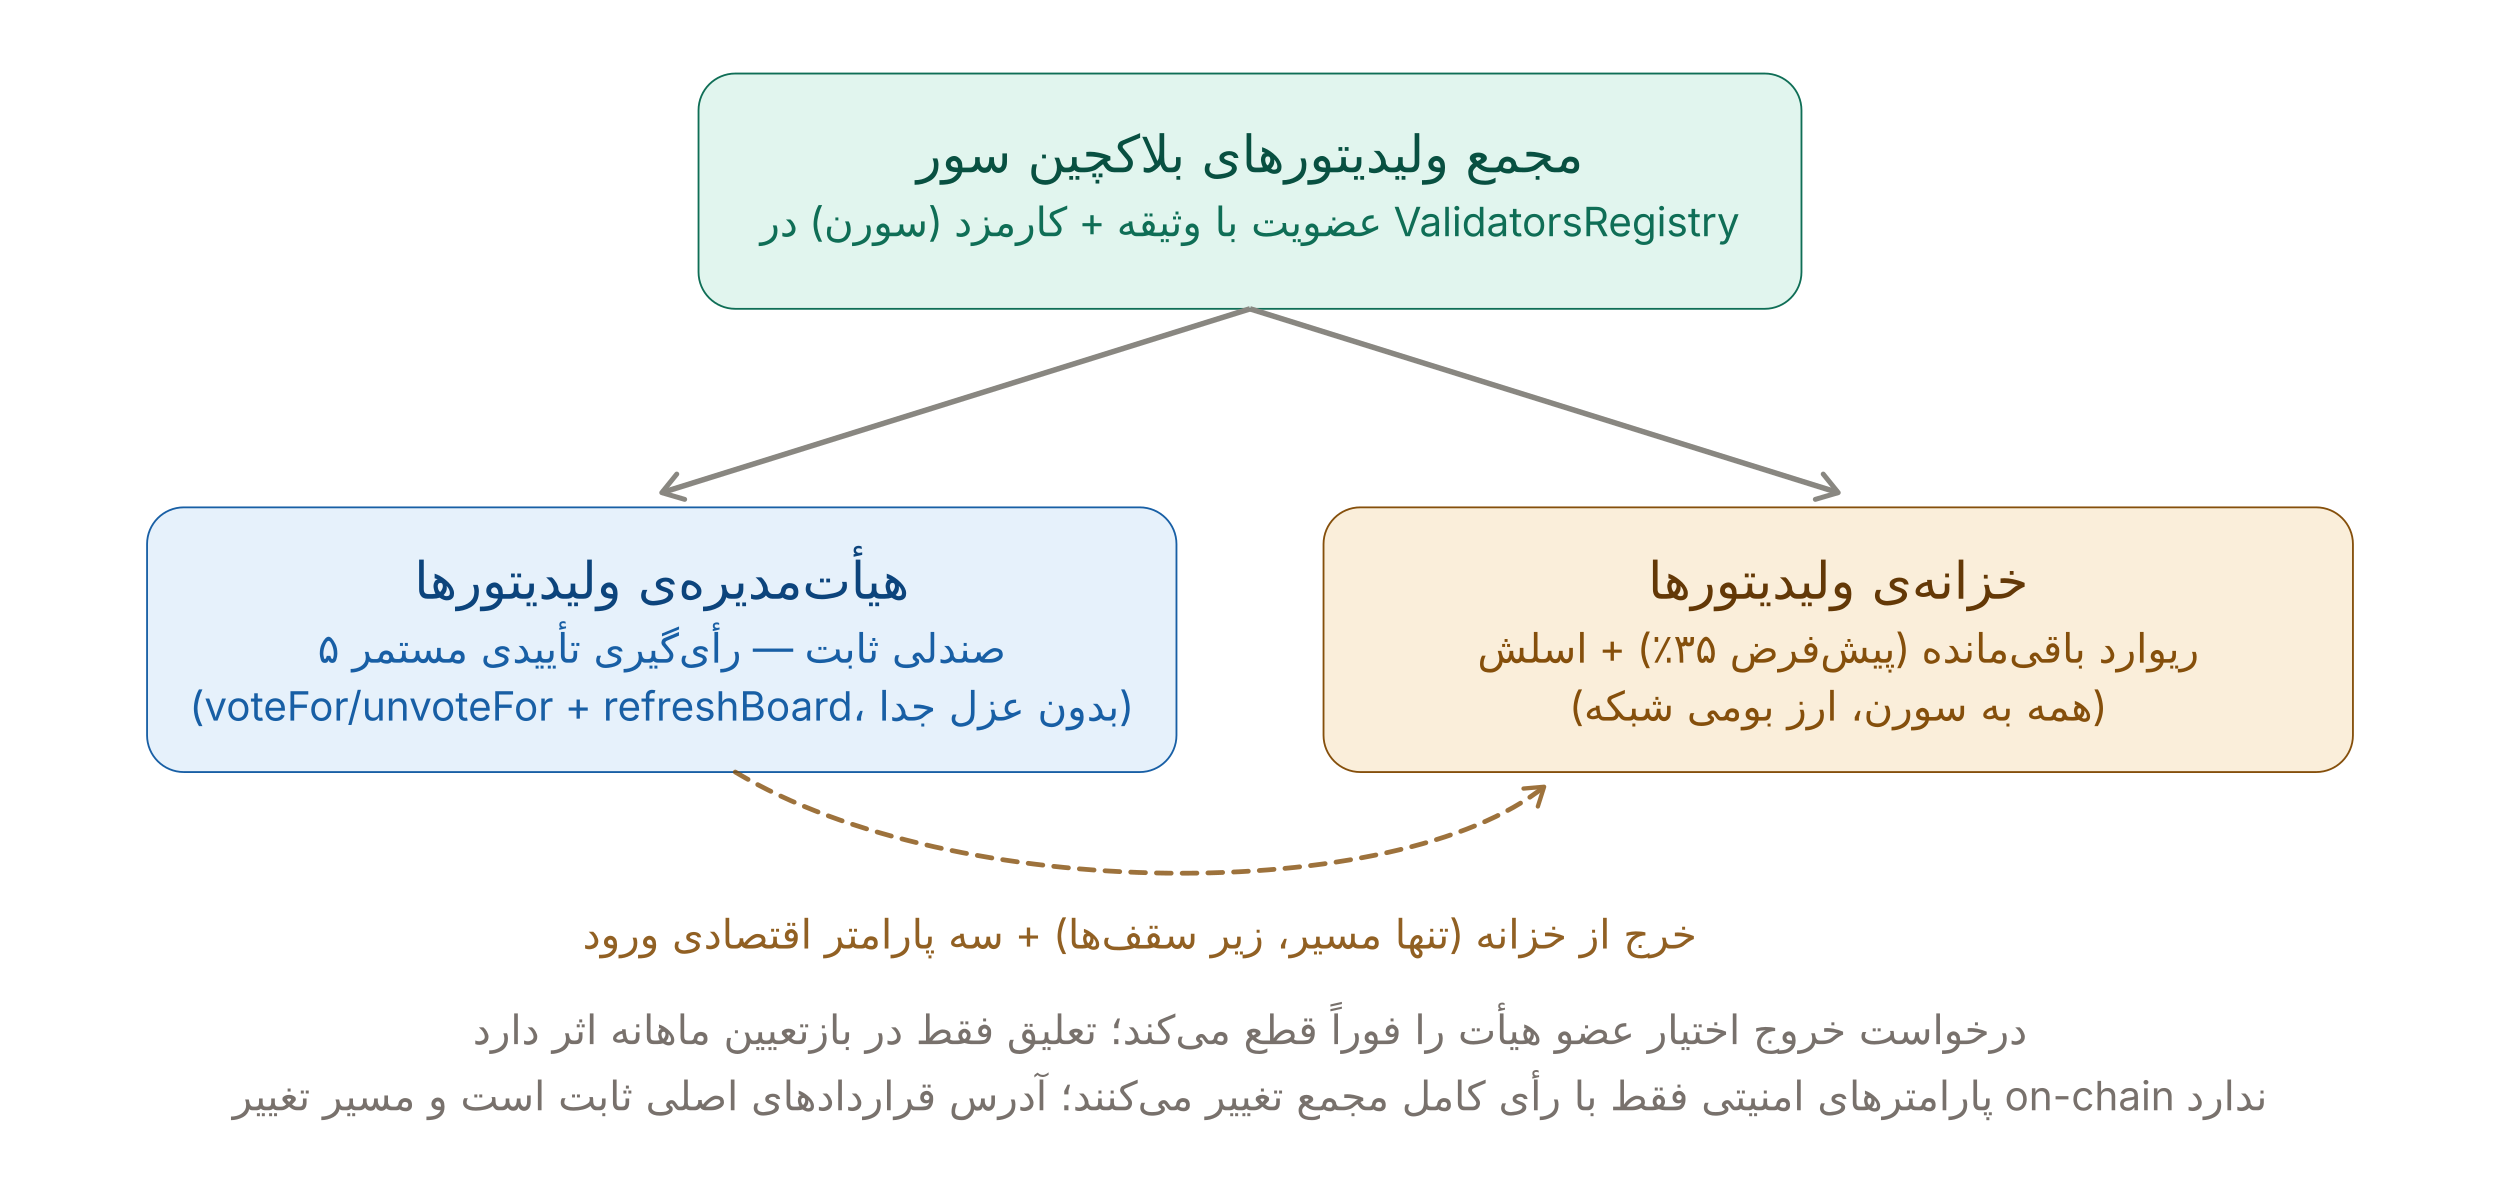
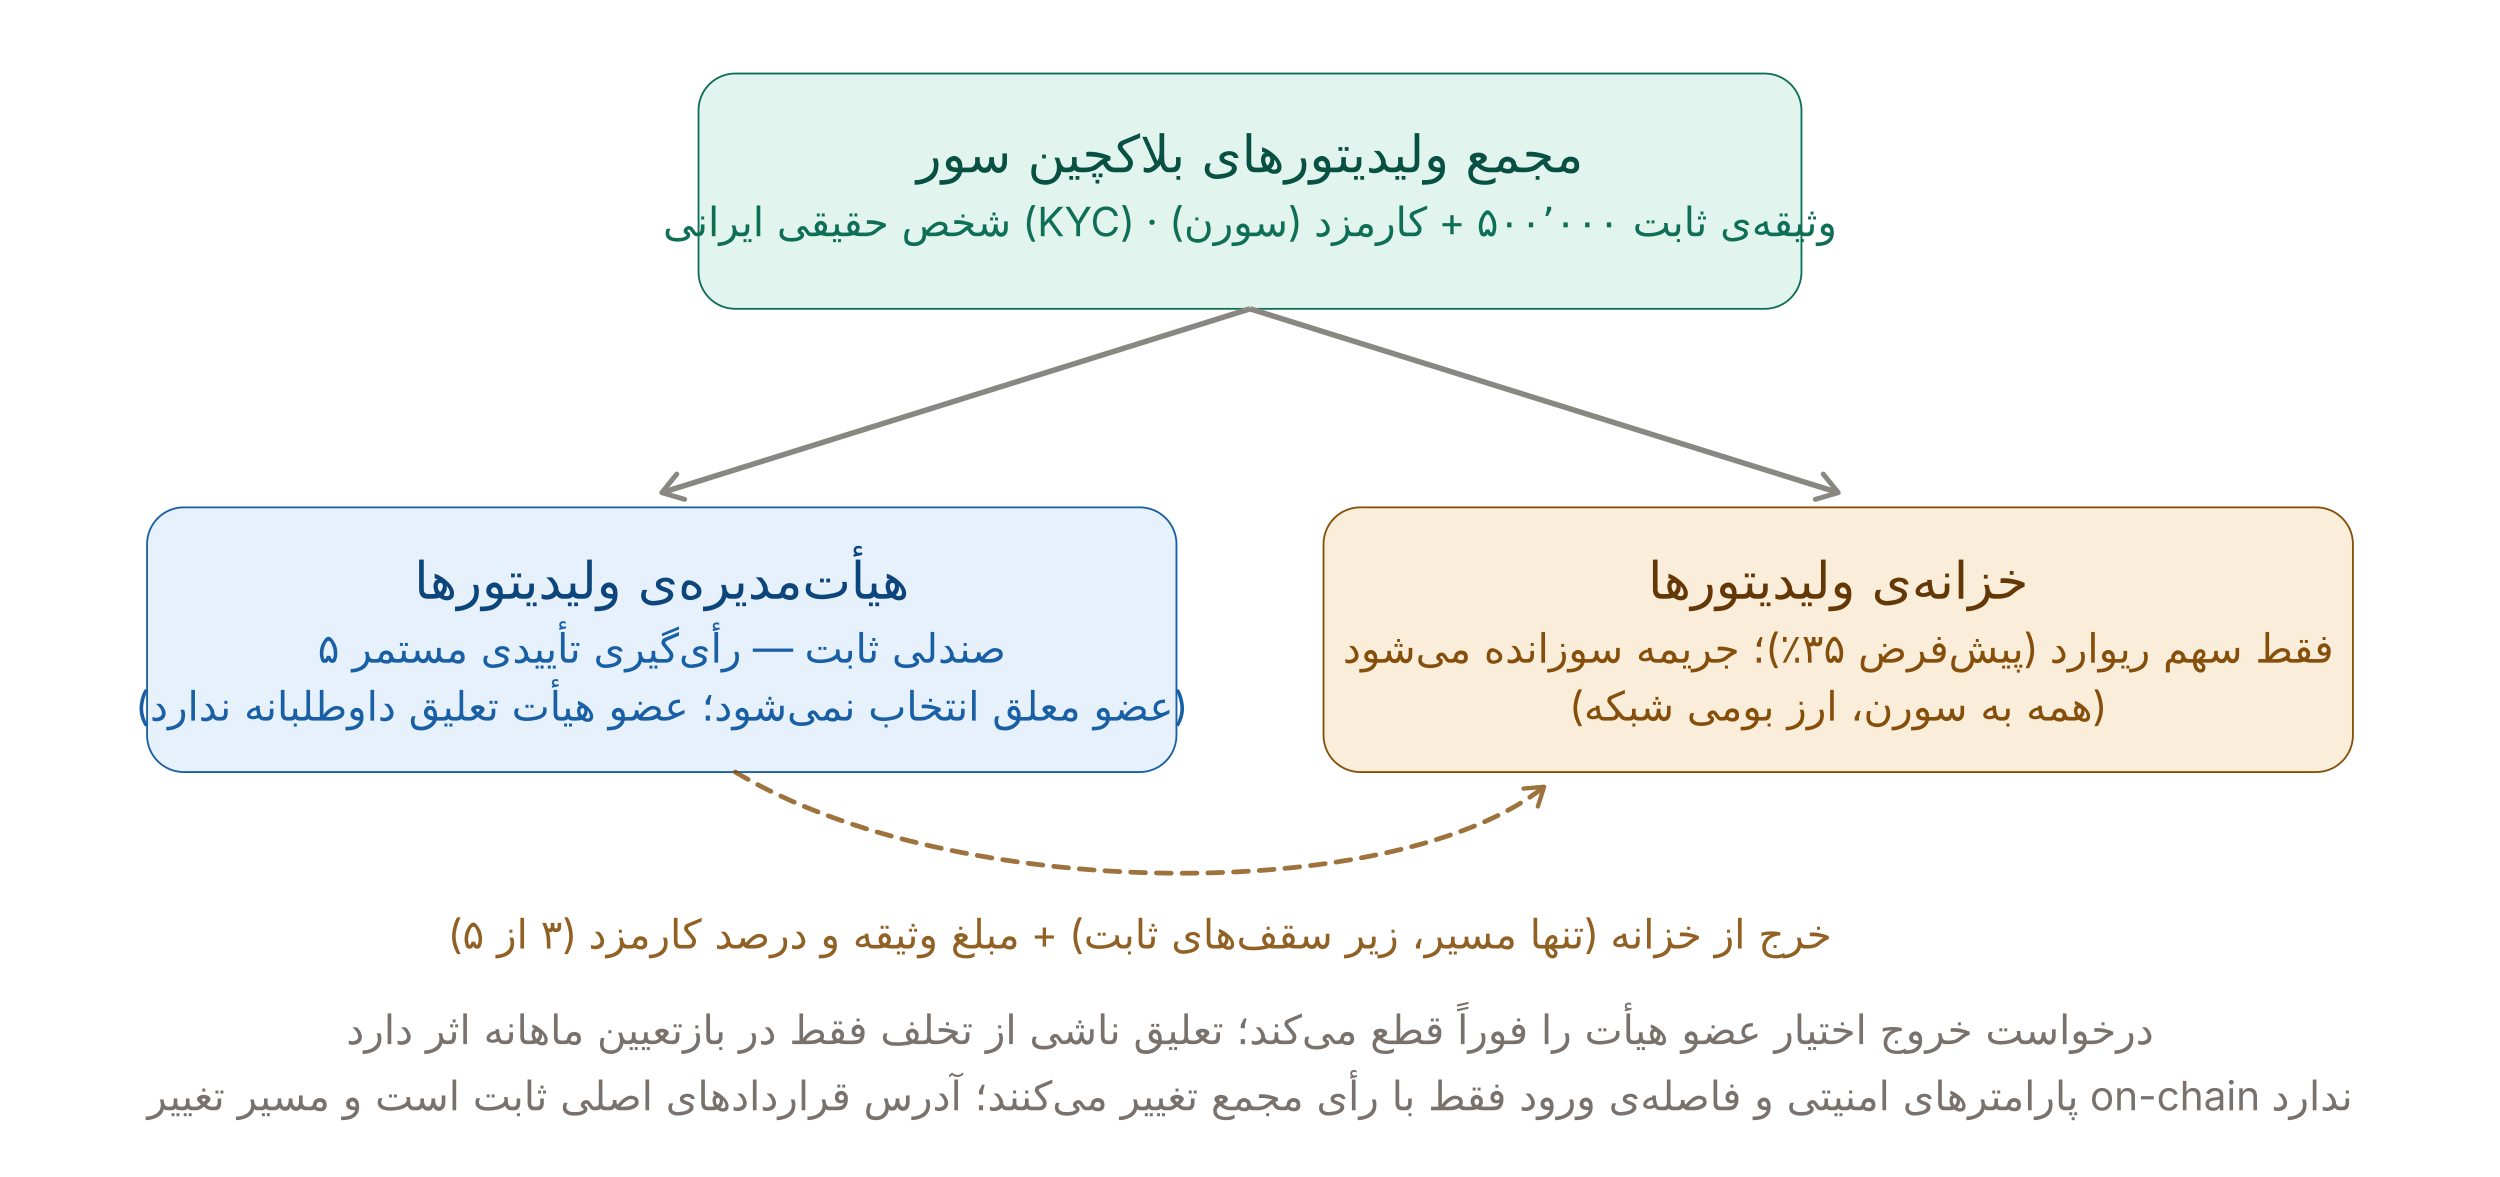
<svg xmlns="http://www.w3.org/2000/svg" width="100%" viewBox="0 0 680 320" role="img" style="">
  <defs>
    <marker id="arrow" viewBox="0 0 10 10" refX="8" refY="5" markerWidth="6" markerHeight="6" orient="auto-start-reverse">
      <path d="M2 1L8 5L2 9" fill="none" stroke="context-stroke" stroke-width="1.5" stroke-linecap="round" stroke-linejoin="round" />
    </marker>
  </defs>
  <g style="fill:rgb(0, 0, 0);stroke:none;color:rgb(11, 11, 11);stroke-width:1px;stroke-linecap:butt;stroke-linejoin:miter;opacity:1;font-family:anthropic-sans, -apple-system, BlinkMacSystemFont, &quot;Segoe UI&quot;, sans-serif;font-size:16px;font-weight:400;text-anchor:start;dominant-baseline:auto">
    <rect x="190" y="20" width="300" height="64" rx="10" stroke-width="0.5" style="fill:rgb(225, 245, 238);stroke:rgb(15, 110, 86);color:rgb(11, 11, 11);stroke-width:0.5px;stroke-linecap:butt;stroke-linejoin:miter;opacity:1;font-family:anthropic-sans, -apple-system, BlinkMacSystemFont, &quot;Segoe UI&quot;, sans-serif;font-size:16px;font-weight:400;text-anchor:start;dominant-baseline:auto" />
    <text x="340" y="42" text-anchor="middle" dominant-baseline="central" style="fill:rgb(8, 80, 65);stroke:none;color:rgb(11, 11, 11);stroke-width:1px;stroke-linecap:butt;stroke-linejoin:miter;opacity:1;font-family:anthropic-sans, -apple-system, BlinkMacSystemFont, &quot;Segoe UI&quot;, sans-serif;font-size:14px;font-weight:500;text-anchor:middle;dominant-baseline:central">مجمع ولیدیتورهای بلاکچین سور</text>
-     <text x="340" y="60" text-anchor="middle" dominant-baseline="central" style="fill:rgb(15, 110, 86);stroke:none;color:rgb(11, 11, 11);stroke-width:1px;stroke-linecap:butt;stroke-linejoin:miter;opacity:1;font-family:anthropic-sans, -apple-system, BlinkMacSystemFont, &quot;Segoe UI&quot;, sans-serif;font-size:11px;font-weight:400;text-anchor:middle;dominant-baseline:central">عضویت با وثیقه + کارمزد (سورن) در ValidatorsRegistry</text>
+     <text x="340" y="60" text-anchor="middle" dominant-baseline="central" style="fill:rgb(15, 110, 86);stroke:none;color:rgb(11, 11, 11);stroke-width:1px;stroke-linecap:butt;stroke-linejoin:miter;opacity:1;font-family:anthropic-sans, -apple-system, BlinkMacSystemFont, &quot;Segoe UI&quot;, sans-serif;font-size:11px;font-weight:400;text-anchor:middle;dominant-baseline:central">شخص حقیقی ایرانی (KYC) · وثیقه‌ی ثابت ۵۰۰٬۰۰۰ + کارمزد (سورن)</text>
  </g>
  <line x1="340" y1="84" x2="180" y2="134" marker-end="url(#arrow)" style="fill:none;stroke:rgb(137, 135, 129);color:rgb(11, 11, 11);stroke-width:1.5px;stroke-linecap:butt;stroke-linejoin:miter;opacity:1;font-family:anthropic-sans, -apple-system, BlinkMacSystemFont, &quot;Segoe UI&quot;, sans-serif;font-size:16px;font-weight:400;text-anchor:start;dominant-baseline:auto" />
  <line x1="340" y1="84" x2="500" y2="134" marker-end="url(#arrow)" style="fill:none;stroke:rgb(137, 135, 129);color:rgb(11, 11, 11);stroke-width:1.5px;stroke-linecap:butt;stroke-linejoin:miter;opacity:1;font-family:anthropic-sans, -apple-system, BlinkMacSystemFont, &quot;Segoe UI&quot;, sans-serif;font-size:16px;font-weight:400;text-anchor:start;dominant-baseline:auto" />
  <g style="fill:rgb(0, 0, 0);stroke:none;color:rgb(11, 11, 11);stroke-width:1px;stroke-linecap:butt;stroke-linejoin:miter;opacity:1;font-family:anthropic-sans, -apple-system, BlinkMacSystemFont, &quot;Segoe UI&quot;, sans-serif;font-size:16px;font-weight:400;text-anchor:start;dominant-baseline:auto">
    <rect x="40" y="138" width="280" height="72" rx="10" stroke-width="0.5" style="fill:rgb(230, 241, 251);stroke:rgb(24, 95, 165);color:rgb(11, 11, 11);stroke-width:0.5px;stroke-linecap:butt;stroke-linejoin:miter;opacity:1;font-family:anthropic-sans, -apple-system, BlinkMacSystemFont, &quot;Segoe UI&quot;, sans-serif;font-size:16px;font-weight:400;text-anchor:start;dominant-baseline:auto" />
    <text x="180" y="158" text-anchor="middle" dominant-baseline="central" style="fill:rgb(12, 68, 124);stroke:none;color:rgb(11, 11, 11);stroke-width:1px;stroke-linecap:butt;stroke-linejoin:miter;opacity:1;font-family:anthropic-sans, -apple-system, BlinkMacSystemFont, &quot;Segoe UI&quot;, sans-serif;font-size:14px;font-weight:500;text-anchor:middle;dominant-baseline:central">هیأت‌مدیره‌ی ولیدیتورها</text>
    <text x="180" y="176" text-anchor="middle" dominant-baseline="central" style="fill:rgb(24, 95, 165);stroke:none;color:rgb(11, 11, 11);stroke-width:1px;stroke-linecap:butt;stroke-linejoin:miter;opacity:1;font-family:anthropic-sans, -apple-system, BlinkMacSystemFont, &quot;Segoe UI&quot;, sans-serif;font-size:11px;font-weight:400;text-anchor:middle;dominant-baseline:central">۵ صندلی ثابت — رأی‌گیری تأییدی مستمر</text>
-     <text x="180" y="192" text-anchor="middle" dominant-baseline="central" style="fill:rgb(24, 95, 165);stroke:none;color:rgb(11, 11, 11);stroke-width:1px;stroke-linecap:butt;stroke-linejoin:miter;opacity:1;font-family:anthropic-sans, -apple-system, BlinkMacSystemFont, &quot;Segoe UI&quot;, sans-serif;font-size:11px;font-weight:400;text-anchor:middle;dominant-baseline:central">(voteFor/unvoteFor + refreshBoard، بدون عزل جدا)</text>
+     <text x="180" y="192" text-anchor="middle" dominant-baseline="central" style="fill:rgb(24, 95, 165);stroke:none;color:rgb(11, 11, 11);stroke-width:1px;stroke-linecap:butt;stroke-linejoin:miter;opacity:1;font-family:anthropic-sans, -apple-system, BlinkMacSystemFont, &quot;Segoe UI&quot;, sans-serif;font-size:11px;font-weight:400;text-anchor:middle;dominant-baseline:central">(عضو معلق انتخاب نمی‌شود؛ عضو هیأت تعلیق داوطلبانه ندارد)</text>
  </g>
  <g style="fill:rgb(0, 0, 0);stroke:none;color:rgb(11, 11, 11);stroke-width:1px;stroke-linecap:butt;stroke-linejoin:miter;opacity:1;font-family:anthropic-sans, -apple-system, BlinkMacSystemFont, &quot;Segoe UI&quot;, sans-serif;font-size:16px;font-weight:400;text-anchor:start;dominant-baseline:auto">
    <rect x="360" y="138" width="280" height="72" rx="10" stroke-width="0.5" style="fill:rgb(250, 238, 218);stroke:rgb(133, 79, 11);color:rgb(11, 11, 11);stroke-width:0.5px;stroke-linecap:butt;stroke-linejoin:miter;opacity:1;font-family:anthropic-sans, -apple-system, BlinkMacSystemFont, &quot;Segoe UI&quot;, sans-serif;font-size:16px;font-weight:400;text-anchor:start;dominant-baseline:auto" />
    <text x="500" y="158" text-anchor="middle" dominant-baseline="central" style="fill:rgb(99, 56, 6);stroke:none;color:rgb(11, 11, 11);stroke-width:1px;stroke-linecap:butt;stroke-linejoin:miter;opacity:1;font-family:anthropic-sans, -apple-system, BlinkMacSystemFont, &quot;Segoe UI&quot;, sans-serif;font-size:14px;font-weight:500;text-anchor:middle;dominant-baseline:central">خزانه‌ی ولیدیتورها</text>
-     <text x="500" y="176" text-anchor="middle" dominant-baseline="central" style="fill:rgb(133, 79, 11);stroke:none;color:rgb(11, 11, 11);stroke-width:1px;stroke-linecap:butt;stroke-linejoin:miter;opacity:1;font-family:anthropic-sans, -apple-system, BlinkMacSystemFont, &quot;Segoe UI&quot;, sans-serif;font-size:11px;font-weight:400;text-anchor:middle;dominant-baseline:central">ریوارد باقی‌مانده (پیش‌فرض ۳۵٪) + اسلش</text>
+     <text x="500" y="176" text-anchor="middle" dominant-baseline="central" style="fill:rgb(133, 79, 11);stroke:none;color:rgb(11, 11, 11);stroke-width:1px;stroke-linecap:butt;stroke-linejoin:miter;opacity:1;font-family:anthropic-sans, -apple-system, BlinkMacSystemFont, &quot;Segoe UI&quot;, sans-serif;font-size:11px;font-weight:400;text-anchor:middle;dominant-baseline:central">فقط سهم ریوارد (پیش‌فرض ۳۵٪)؛ جریمه سوزانده می‌شود</text>
    <text x="500" y="192" text-anchor="middle" dominant-baseline="central" style="fill:rgb(133, 79, 11);stroke:none;color:rgb(11, 11, 11);stroke-width:1px;stroke-linecap:butt;stroke-linejoin:miter;opacity:1;font-family:anthropic-sans, -apple-system, BlinkMacSystemFont, &quot;Segoe UI&quot;, sans-serif;font-size:11px;font-weight:400;text-anchor:middle;dominant-baseline:central">(همه به سورن، ارز بومی شبکه)</text>
  </g>
  <path d="M 200 210 C 260 246, 380 246, 420 214" fill="none" stroke-dasharray="4 3" style="stroke:rgb(133, 79, 11);color:rgb(11, 11, 11);stroke-width:1.3px;stroke-linecap:round;stroke-linejoin:miter;opacity:0.8;font-family:anthropic-sans, -apple-system, BlinkMacSystemFont, &quot;Segoe UI&quot;, sans-serif;font-size:16px;font-weight:400;text-anchor:start;dominant-baseline:auto" marker-end="url(#arrow)" />
-   <text x="310" y="258" text-anchor="middle" style="fill:rgb(133, 79, 11);stroke:none;color:rgb(11, 11, 11);stroke-width:1px;stroke-linecap:butt;stroke-linejoin:miter;opacity:0.9;font-family:anthropic-sans, -apple-system, BlinkMacSystemFont, &quot;Segoe UI&quot;, sans-serif;font-size:11px;font-weight:400;text-anchor:middle;dominant-baseline:auto">خرج از خزانه (تنها مسیر، زیر سقف‌ها) + سه پارامتر اقتصادی ورود</text>
-   <text x="340" y="284" text-anchor="middle" style="fill:rgb(120, 113, 108);stroke:none;color:rgb(11, 11, 11);stroke-width:1px;stroke-linecap:butt;stroke-linejoin:miter;opacity:1;font-family:anthropic-sans, -apple-system, BlinkMacSystemFont, &quot;Segoe UI&quot;, sans-serif;font-size:11px;font-weight:400;text-anchor:middle;dominant-baseline:auto">درخواست خروج اختیار عضو هیأت را فوراً قطع می‌کند؛ تعلیق فقط در بازتعیین ماهانه اثر دارد</text>
-   <text x="340" y="302" text-anchor="middle" style="fill:rgb(120, 113, 108);stroke:none;color:rgb(11, 11, 11);stroke-width:1px;stroke-linecap:butt;stroke-linejoin:miter;opacity:1;font-family:anthropic-sans, -apple-system, BlinkMacSystemFont, &quot;Segoe UI&quot;, sans-serif;font-size:11px;font-weight:400;text-anchor:middle;dominant-baseline:auto">پارامترهای امنیتی فقط با رأی کامل مجمع تغییر می‌کنند؛ آدرس قراردادهای اصلی ثابت است و مسیر تغییر on-chain ندارد</text>
+   <text x="310" y="258" text-anchor="middle" style="fill:rgb(133, 79, 11);stroke:none;color:rgb(11, 11, 11);stroke-width:1px;stroke-linecap:butt;stroke-linejoin:miter;opacity:0.9;font-family:anthropic-sans, -apple-system, BlinkMacSystemFont, &quot;Segoe UI&quot;, sans-serif;font-size:11px;font-weight:400;text-anchor:middle;dominant-baseline:auto">خرج از خزانه (تنها مسیر، زیر سقف‌های ثابت) + مبلغ وثیقه و درصد کارمزد (۳ از ۵)</text>
+   <text x="340" y="284" text-anchor="middle" style="fill:rgb(120, 113, 108);stroke:none;color:rgb(11, 11, 11);stroke-width:1px;stroke-linecap:butt;stroke-linejoin:miter;opacity:1;font-family:anthropic-sans, -apple-system, BlinkMacSystemFont, &quot;Segoe UI&quot;, sans-serif;font-size:11px;font-weight:400;text-anchor:middle;dominant-baseline:auto">درخواست خروج اختیار عضو هیأت را فوراً قطع می‌کند؛ تعلیق ناشی از تخلف فقط در بازتعیین ماهانه اثر دارد</text>
+   <text x="340" y="302" text-anchor="middle" style="fill:rgb(120, 113, 108);stroke:none;color:rgb(11, 11, 11);stroke-width:1px;stroke-linecap:butt;stroke-linejoin:miter;opacity:1;font-family:anthropic-sans, -apple-system, BlinkMacSystemFont, &quot;Segoe UI&quot;, sans-serif;font-size:11px;font-weight:400;text-anchor:middle;dominant-baseline:auto">پارامترهای امنیتی و فاصله‌ی ورود فقط با رأی مجمع تغییر می‌کنند؛ آدرس قراردادهای اصلی ثابت است و مسیر تغییر on-chain ندارد</text>
</svg>
